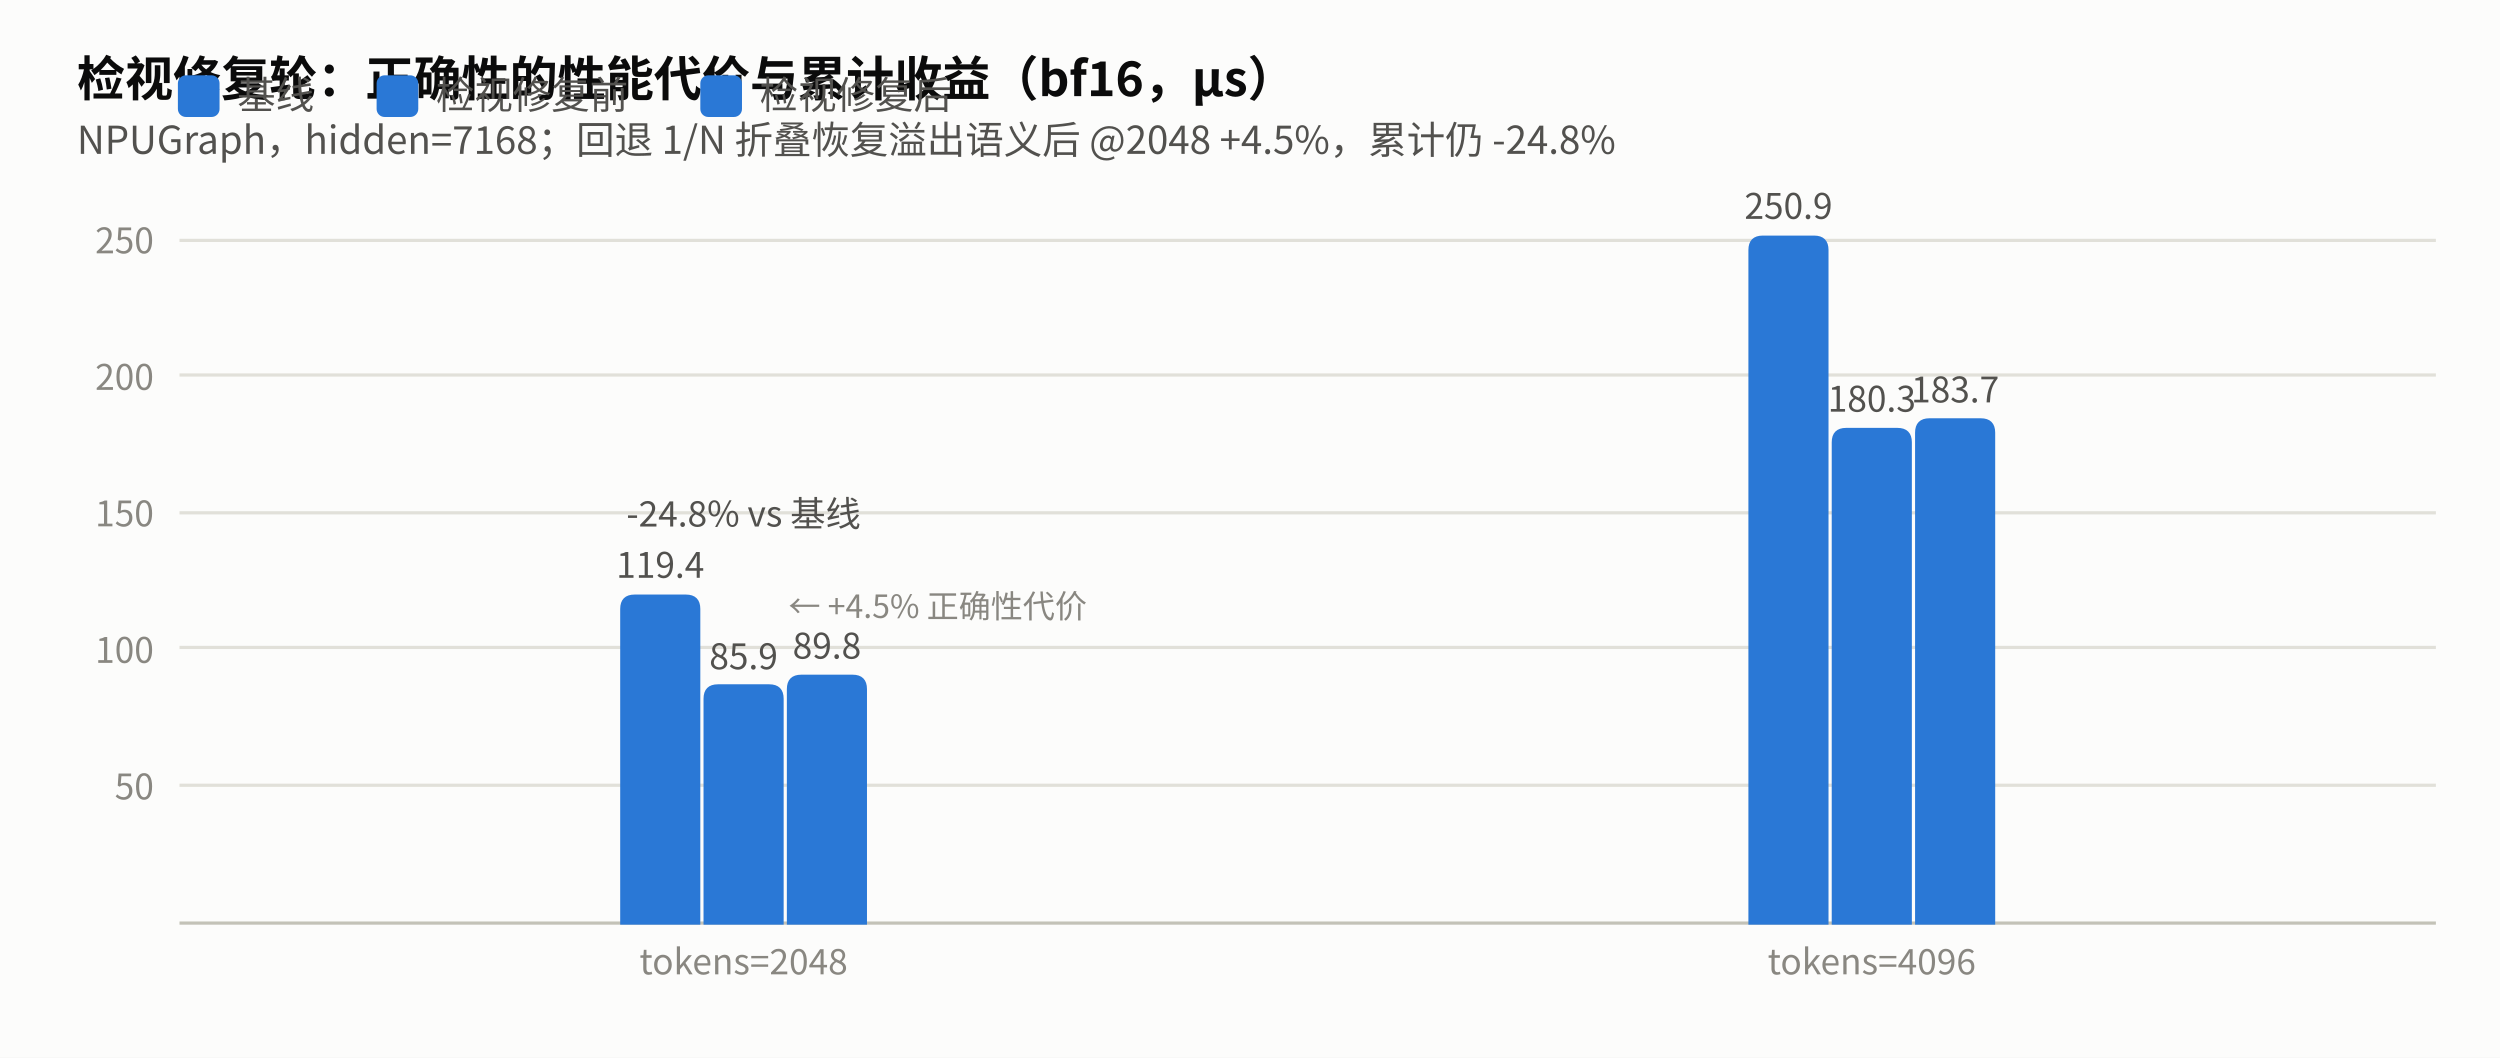
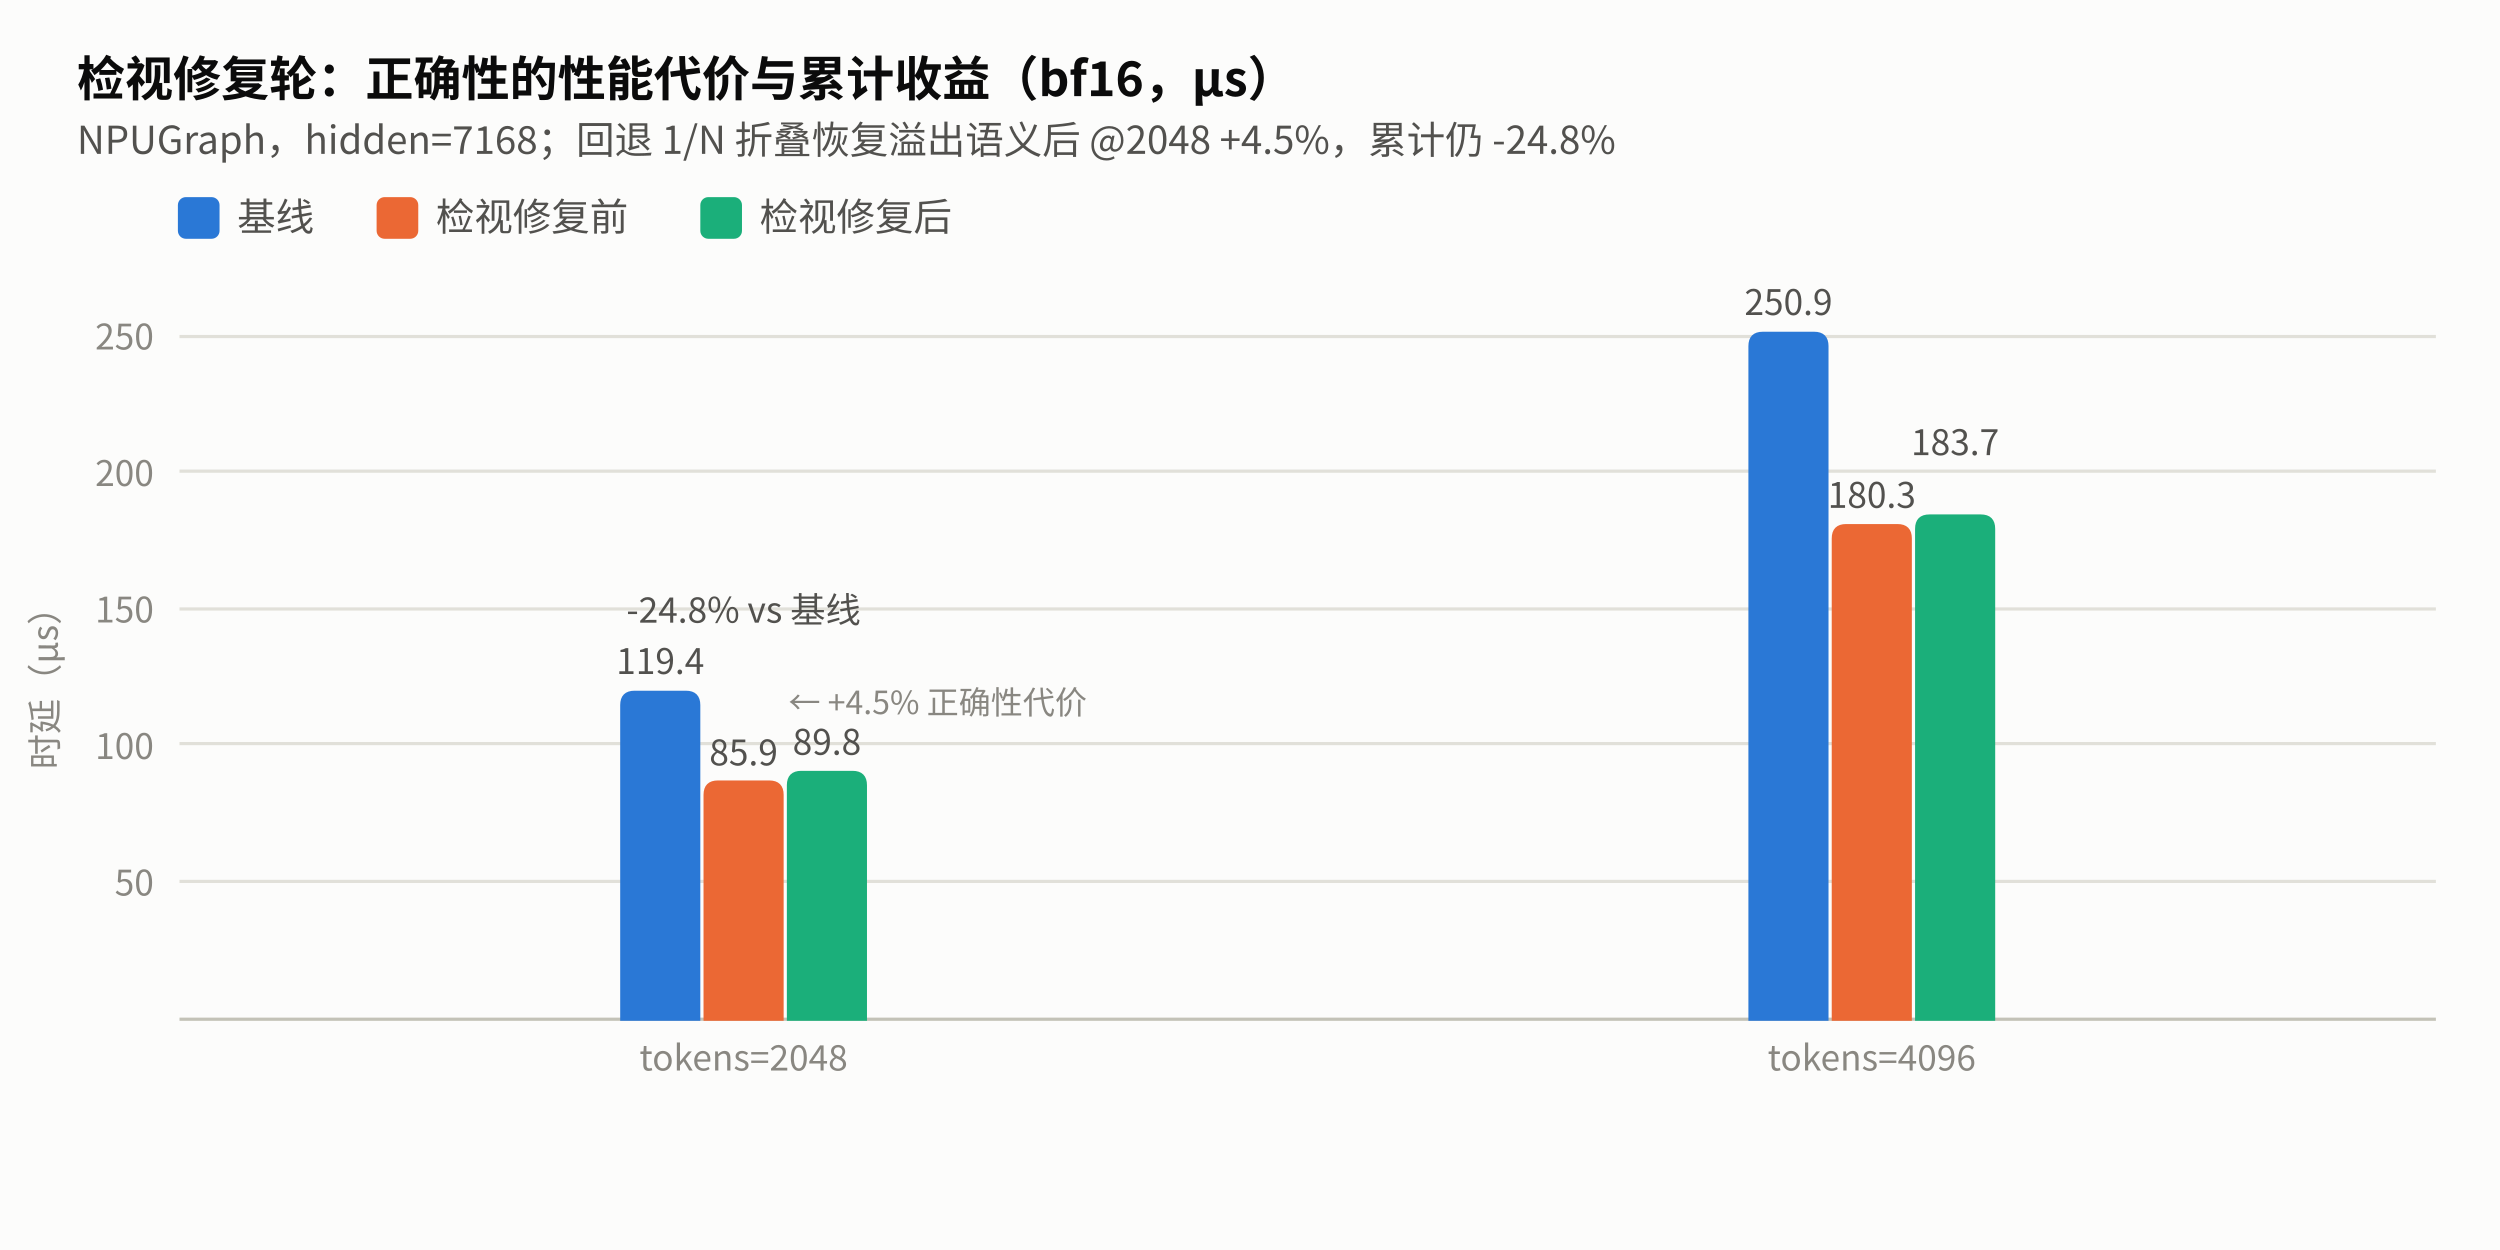
- <svg xmlns="http://www.w3.org/2000/svg" width="780" height="330" viewBox="0 0 780 330" role="img" aria-label="检视修复轮：正确性的性能代价与累计收益（bf16，µs）">
+ <svg xmlns="http://www.w3.org/2000/svg" width="780" height="390" viewBox="0 0 780 390" preserveAspectRatio="xMidYMid meet" role="img" aria-labelledby="title desc">
  <style>
    .surf { fill: #fcfcfb; } .ink { fill: #0b0b0b; } .ink2 { fill: #52514e; } .mut { fill: #898781; }
    .grid { stroke: #e1e0d9; stroke-width: 1; } .bline { stroke: #c3c2b7; stroke-width: 1; }
    .s1 { fill: #2a78d6; stroke: #2a78d6; } .s2 { fill: #eb6834; stroke: #eb6834; } .s3 { fill: #1baf7a; stroke: #1baf7a; }
    .s4 { fill: #eda100; stroke: #eda100; } .s5 { fill: #e87ba4; stroke: #e87ba4; }
    .neg { fill: #e34948; stroke: #e34948; }
-     text { font-family: system-ui,-apple-system,'Segoe UI','PingFang SC','Microsoft YaHei','Noto Sans CJK SC',sans-serif; }
+     text { font-family: 'Microsoft YaHei','PingFang SC','Noto Sans CJK SC','Segoe UI',Arial,sans-serif; }
    @media (prefers-color-scheme: dark) {
      .surf { fill: #1a1a19; } .ink { fill: #ffffff; } .ink2 { fill: #c3c2b7; } .mut { fill: #898781; }
      .grid { stroke: #2c2c2a; } .bline { stroke: #383835; }
      .s1 { fill: #3987e5; stroke: #3987e5; } .s2 { fill: #d95926; stroke: #d95926; } .s3 { fill: #199e70; stroke: #199e70; }
      .s4 { fill: #c98500; stroke: #c98500; } .s5 { fill: #d55181; stroke: #d55181; }
      .neg { fill: #e66767; stroke: #e66767; }
    }
  </style>
-   <rect class="surf" x="0" y="0" width="780" height="330" />
+   <rect class="surf" x="0" y="0" width="780" height="390" />
  <text class="ink" x="24" y="30" font-size="15" font-weight="600">检视修复轮：正确性的性能代价与累计收益（bf16，µs）</text>
  <text class="ink2" x="24" y="48" font-size="12" text-anchor="start">NPUGraph，hidden=7168；回退 1/N 折叠恢复溢出语义后 @2048 +4.5%，累计仍 -24.8%</text>
-   <line class="grid" x1="56" y1="245" x2="760" y2="245" />
-   <line class="grid" x1="56" y1="202" x2="760" y2="202" />
-   <line class="grid" x1="56" y1="160" x2="760" y2="160" />
-   <line class="grid" x1="56" y1="117" x2="760" y2="117" />
-   <line class="grid" x1="56" y1="75" x2="760" y2="75" />
-   <line class="bline" x1="56" y1="288" x2="760" y2="288" />
-   <text class="mut" x="48" y="249.407" font-size="11" text-anchor="end">50</text>
-   <text class="mut" x="48" y="206.815" font-size="11" text-anchor="end">100</text>
-   <text class="mut" x="48" y="164.222" font-size="11" text-anchor="end">150</text>
-   <text class="mut" x="48" y="121.63" font-size="11" text-anchor="end">200</text>
-   <text class="mut" x="48" y="79.037" font-size="11" text-anchor="end">250</text>
-   <path class="s1" d="M194,288 L194,190 Q194,186 198,186 L214,186 Q218,186 218,190 L218,288 Z" />
-   <text class="ink2" x="206.0" y="180.28" font-size="11" text-anchor="middle">119.4</text>
-   <path class="s1" d="M220,288 L220,218 Q220,214 224,214 L240,214 Q244,214 244,218 L244,288 Z" />
-   <text class="ink2" x="232.0" y="208.8" font-size="11" text-anchor="middle">85.9</text>
-   <path class="s1" d="M246,288 L246,215 Q246,211 250,211 L266,211 Q270,211 270,215 L270,288 Z" />
-   <text class="ink2" x="258.0" y="205.495" font-size="11" text-anchor="middle">89.8</text>
-   <text class="mut" x="232.0" y="304" font-size="11" text-anchor="middle">tokens=2048</text>
-   <path class="s1" d="M546,288 L546,78 Q546,74 550,74 L566,74 Q570,74 570,78 L570,288 Z" />
-   <text class="ink2" x="558.0" y="68.279" font-size="11" text-anchor="middle">250.9</text>
-   <path class="s1" d="M572,288 L572,138 Q572,134 576,134 L592,134 Q596,134 596,138 L596,288 Z" />
-   <text class="ink2" x="584.0" y="128.445" font-size="11" text-anchor="middle">180.3</text>
-   <path class="s1" d="M598,288 L598,135 Q598,131 602,131 L618,131 Q622,131 622,135 L622,288 Z" />
-   <text class="ink2" x="610.0" y="125.557" font-size="11" text-anchor="middle">183.7</text>
-   <text class="mut" x="584.0" y="304" font-size="11" text-anchor="middle">tokens=4096</text>
-   <text class="ink2" x="232.0" y="164.28" font-size="11" text-anchor="middle">-24.8% vs 基线</text>
-   <text class="mut" x="246.0" y="192.8" font-size="10" text-anchor="start">← +4.5% 正确性代价</text>
-   <rect class="s1" x="56" y="24" width="12" height="12" rx="2" />
-   <text class="ink2" x="74" y="34" font-size="12" text-anchor="start">基线</text>
-   <rect class="s1" x="118" y="24" width="12" height="12" rx="2" />
-   <text class="ink2" x="136" y="34" font-size="12" text-anchor="start">检视修复前</text>
-   <rect class="s1" x="219" y="24" width="12" height="12" rx="2" />
-   <text class="ink2" x="237" y="34" font-size="12" text-anchor="start">检视修复后</text>
+   <g transform="translate(0 30)">
+     <line class="grid" x1="56" y1="245" x2="760" y2="245" />
+     <line class="grid" x1="56" y1="202" x2="760" y2="202" />
+     <line class="grid" x1="56" y1="160" x2="760" y2="160" />
+     <line class="grid" x1="56" y1="117" x2="760" y2="117" />
+     <line class="grid" x1="56" y1="75" x2="760" y2="75" />
+     <line class="bline" x1="56" y1="288" x2="760" y2="288" />
+     <text class="mut" x="48" y="249.407" font-size="11" text-anchor="end">50</text>
+     <text class="mut" x="48" y="206.815" font-size="11" text-anchor="end">100</text>
+     <text class="mut" x="48" y="164.222" font-size="11" text-anchor="end">150</text>
+     <text class="mut" x="48" y="121.63" font-size="11" text-anchor="end">200</text>
+     <text class="mut" x="48" y="79.037" font-size="11" text-anchor="end">250</text>
+     <path class="s1" d="M194,288 L194,190 Q194,186 198,186 L214,186 Q218,186 218,190 L218,288 Z" />
+     <text class="ink2" x="206.0" y="180.28" font-size="11" text-anchor="middle">119.4</text>
+     <path class="s2" d="M220,288 L220,218 Q220,214 224,214 L240,214 Q244,214 244,218 L244,288 Z" />
+     <text class="ink2" x="232.0" y="208.8" font-size="11" text-anchor="middle">85.9</text>
+     <path class="s3" d="M246,288 L246,215 Q246,211 250,211 L266,211 Q270,211 270,215 L270,288 Z" />
+     <text class="ink2" x="258.0" y="205.495" font-size="11" text-anchor="middle">89.8</text>
+     <text class="mut" x="232.0" y="304" font-size="11" text-anchor="middle">tokens=2048</text>
+     <path class="s1" d="M546,288 L546,78 Q546,74 550,74 L566,74 Q570,74 570,78 L570,288 Z" />
+     <text class="ink2" x="558.0" y="68.279" font-size="11" text-anchor="middle">250.9</text>
+     <path class="s2" d="M572,288 L572,138 Q572,134 576,134 L592,134 Q596,134 596,138 L596,288 Z" />
+     <text class="ink2" x="584.0" y="128.445" font-size="11" text-anchor="middle">180.3</text>
+     <path class="s3" d="M598,288 L598,135 Q598,131 602,131 L618,131 Q622,131 622,135 L622,288 Z" />
+     <text class="ink2" x="610.0" y="112" font-size="11" text-anchor="middle">183.7</text>
+     <text class="mut" x="584.0" y="304" font-size="11" text-anchor="middle">tokens=4096</text>
+     <text class="ink2" x="232.0" y="164.28" font-size="11" text-anchor="middle">-24.8% vs 基线</text>
+     <text class="mut" x="246.0" y="192.8" font-size="10" text-anchor="start">← +4.5% 正确性代价</text>
+   </g>
+   <rect class="s1" x="56" y="62" width="12" height="12" rx="2" />
+   <text class="ink2" x="74" y="72" font-size="12" text-anchor="start">基线</text>
+   <rect class="s2" x="118" y="62" width="12" height="12" rx="2" />
+   <text class="ink2" x="136" y="72" font-size="12" text-anchor="start">检视修复前</text>
+   <rect class="s3" x="219" y="62" width="12" height="12" rx="2" />
+   <text class="ink2" x="237" y="72" font-size="12" text-anchor="start">检视修复后</text>
+   <text class="mut" x="18" y="212" font-size="11" text-anchor="middle" transform="rotate(-90 18 212)">时延（µs）</text>
</svg>
